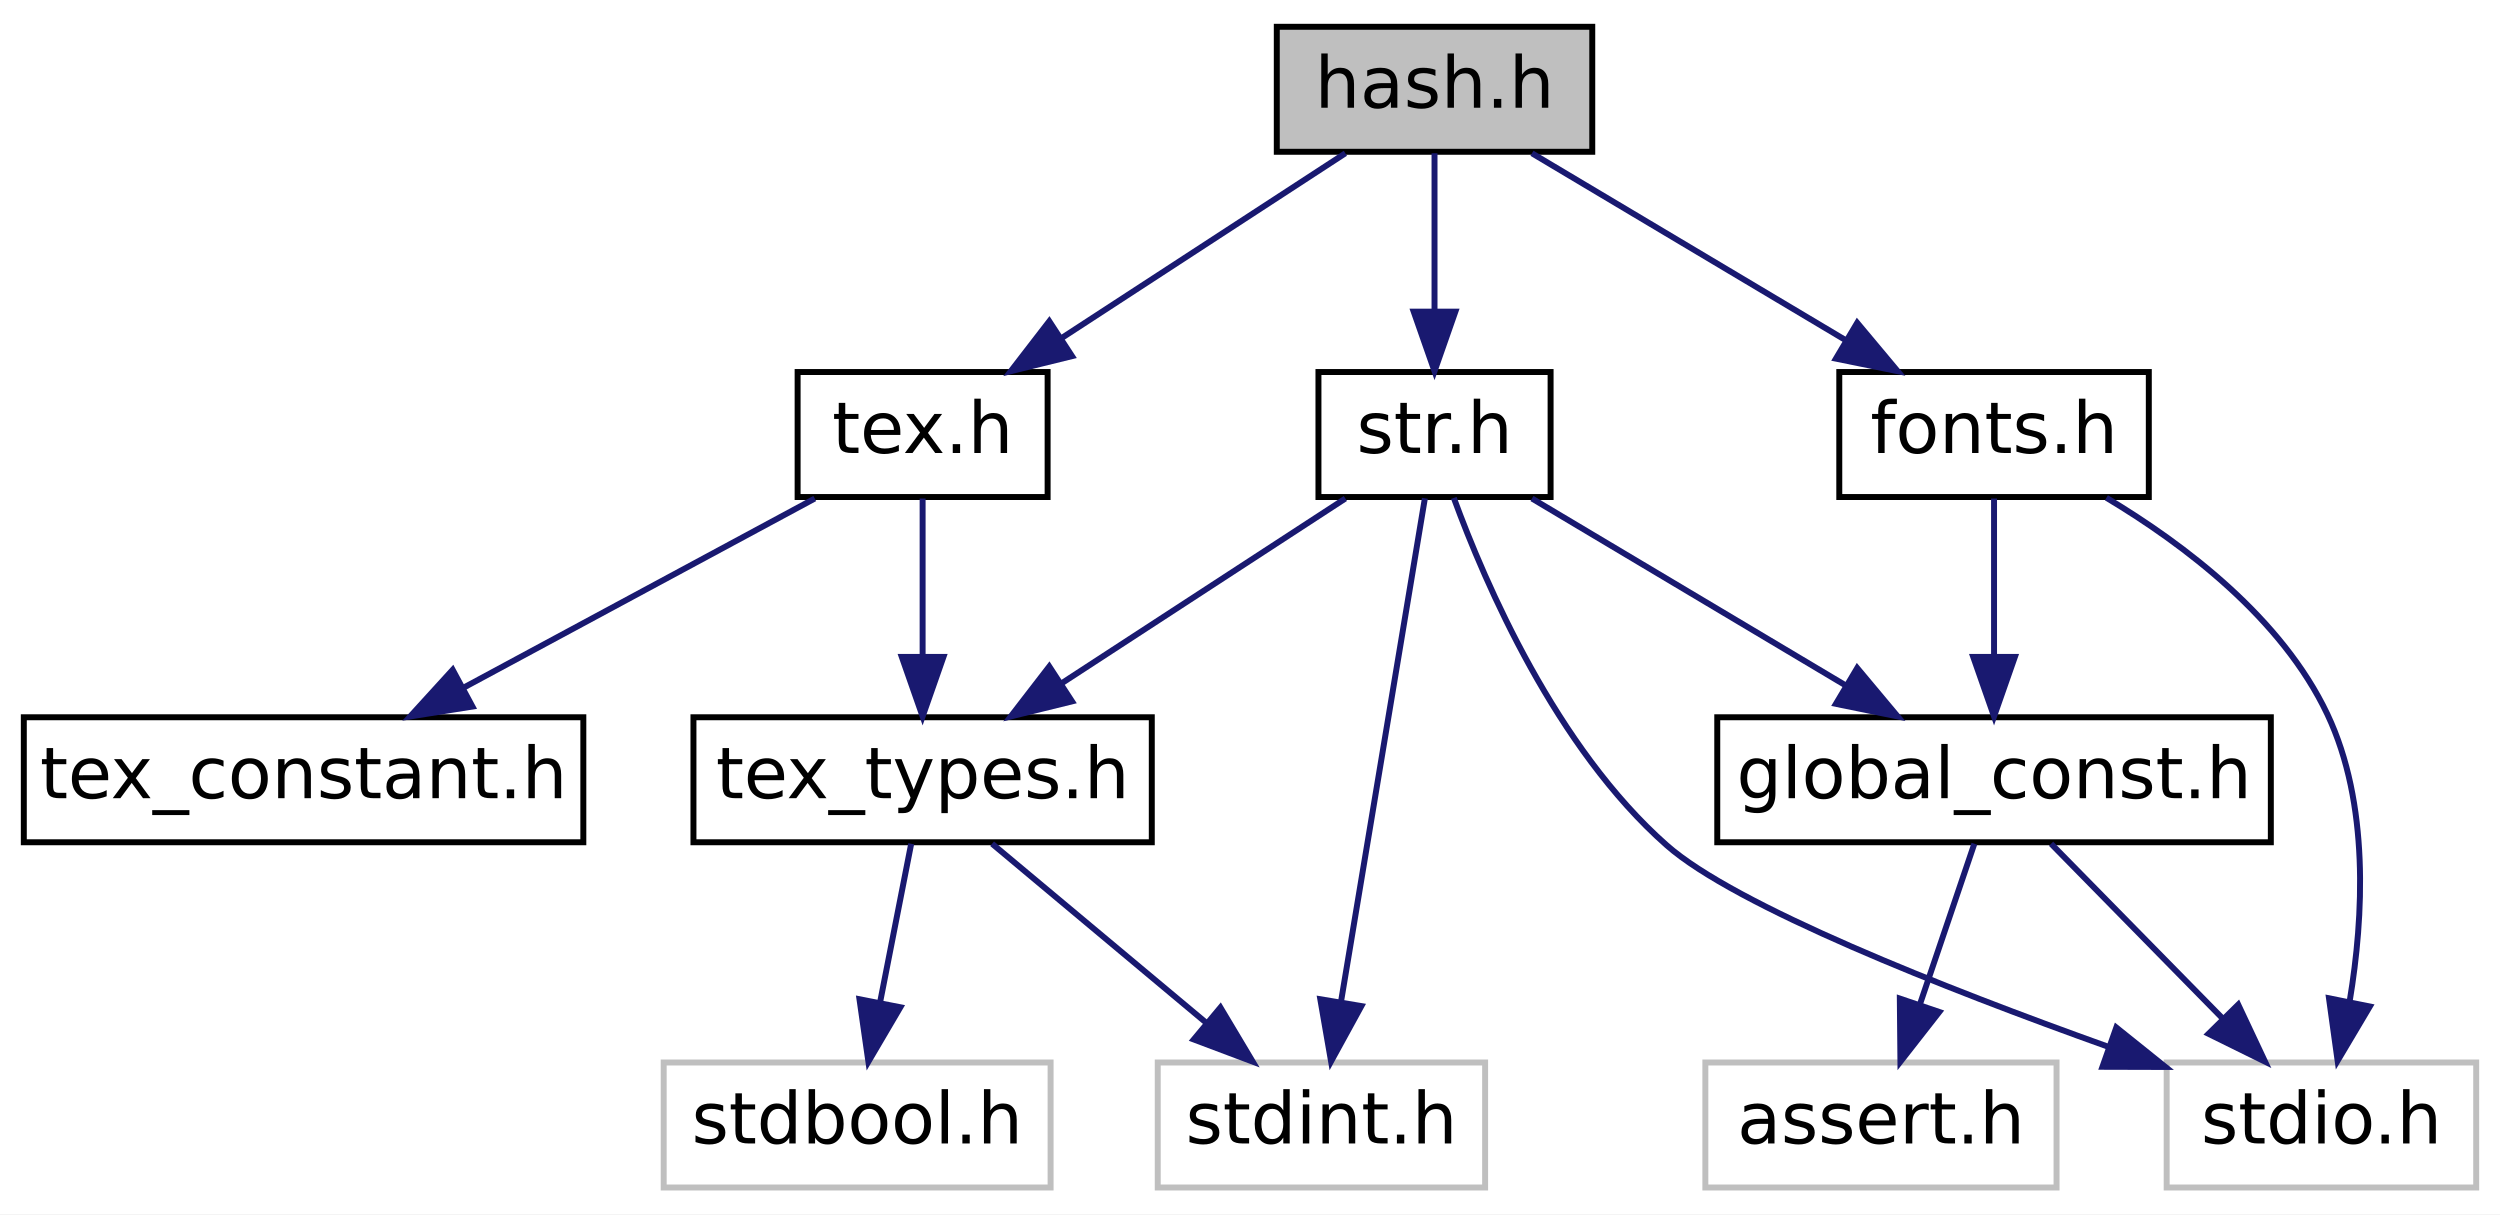
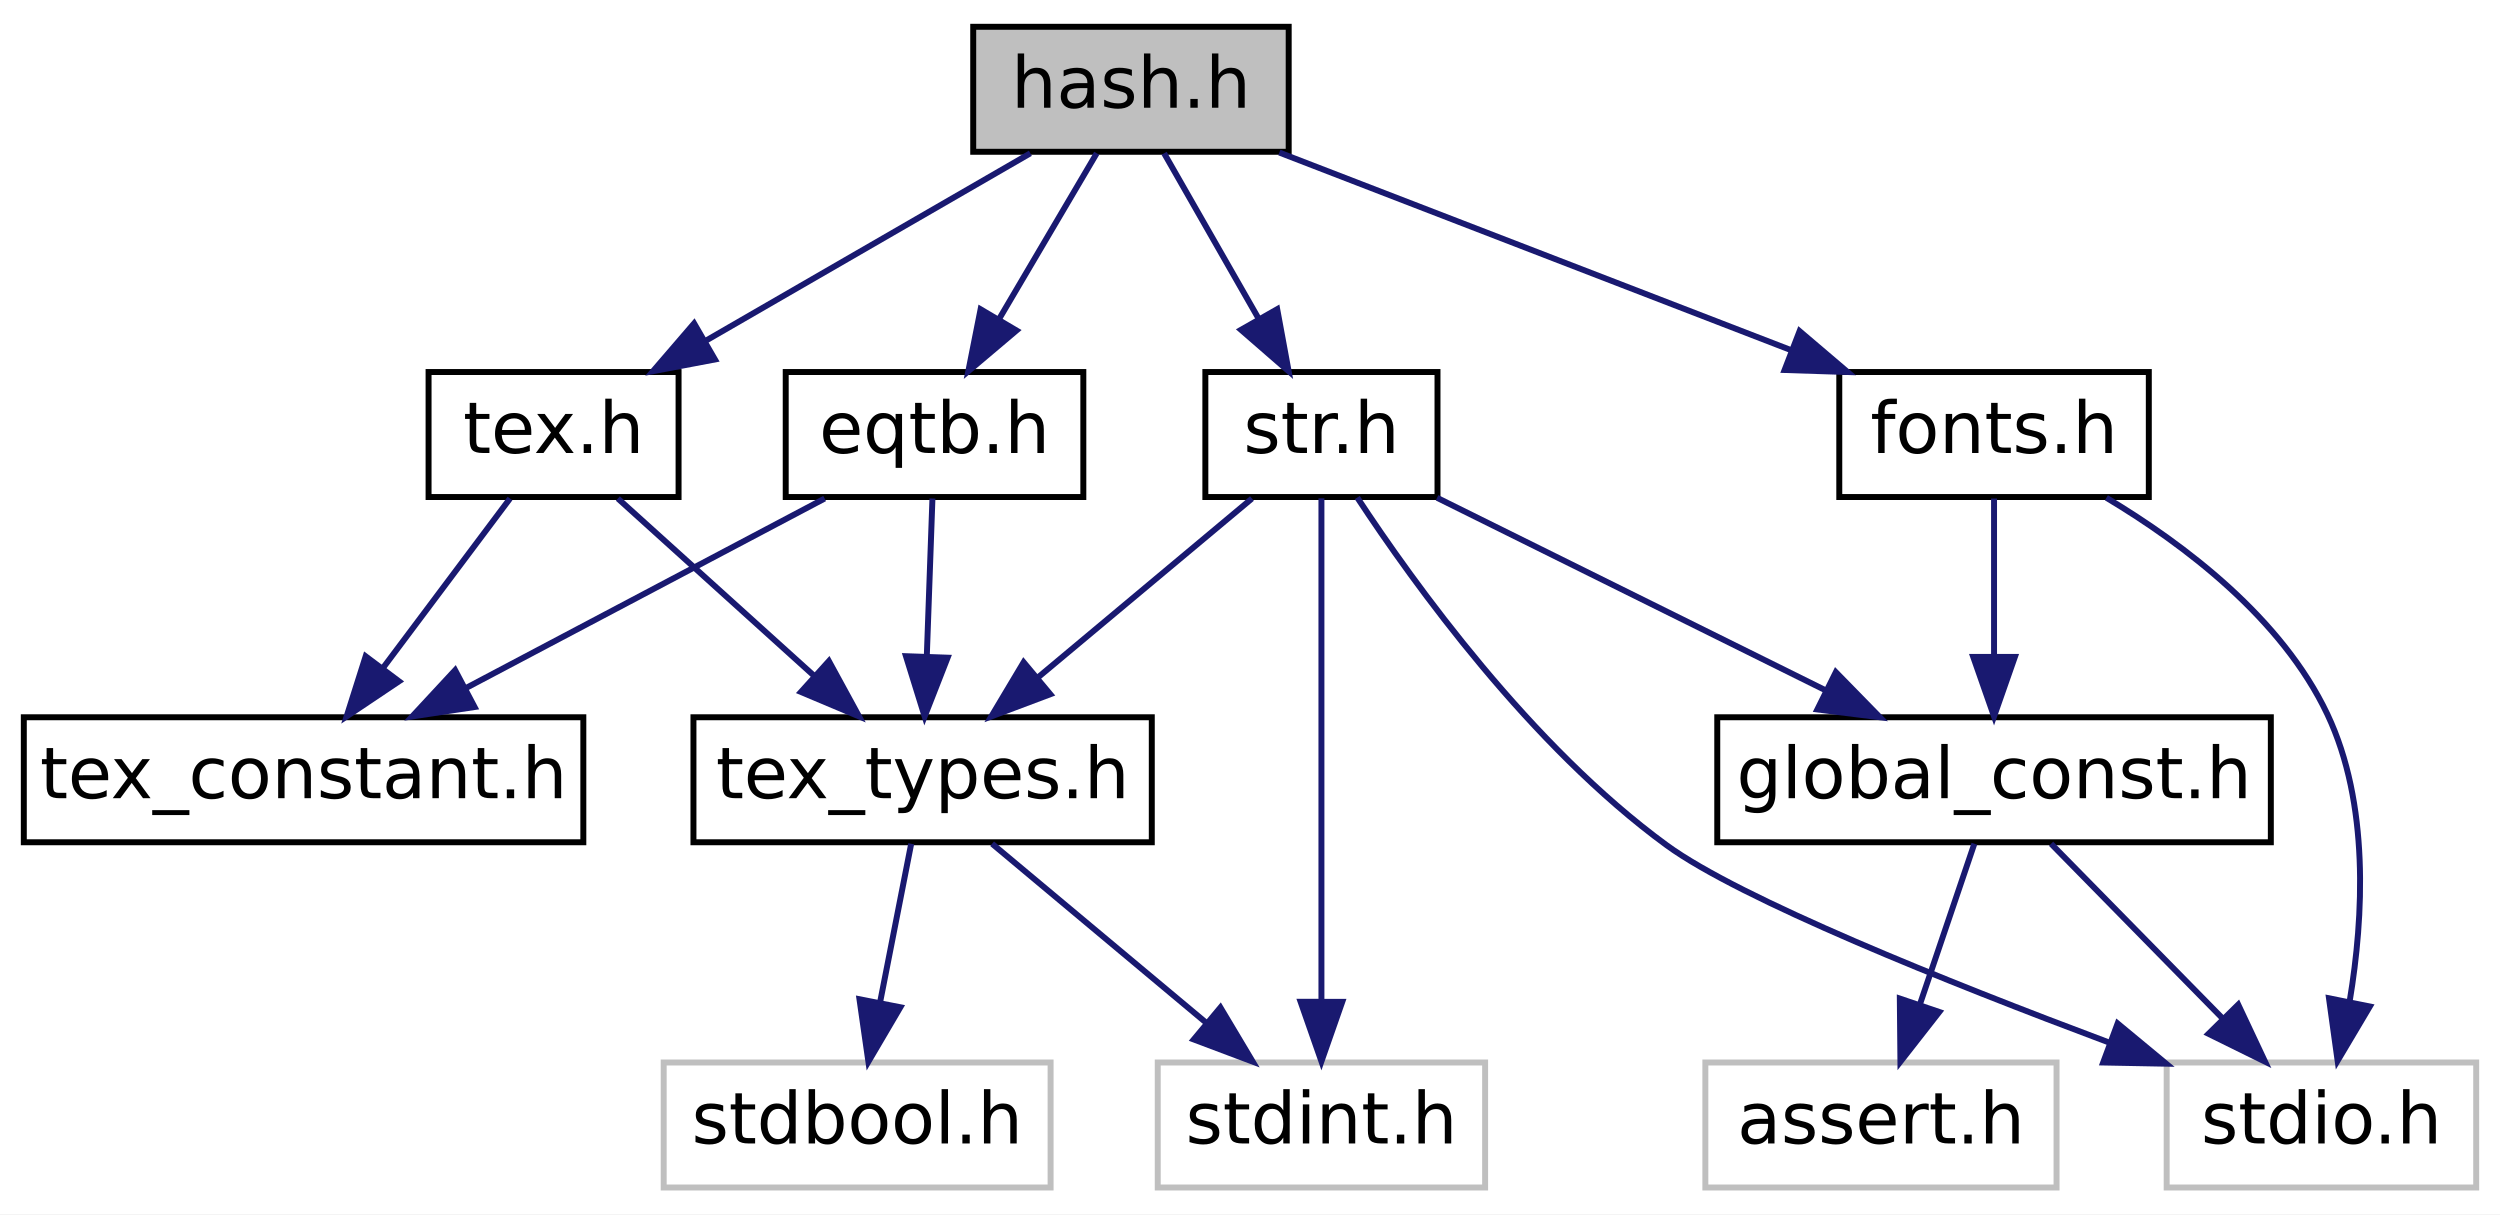
<svg xmlns="http://www.w3.org/2000/svg" xmlns:xlink="http://www.w3.org/1999/xlink" width="420pt" height="204pt" viewBox="0.00 0.00 420.00 204.00">
  <g id="graph0" class="graph" transform="scale(1 1) rotate(0) translate(4 200)">
    <polygon fill="white" stroke="transparent" points="-4,4 -4,-200 416,-200 416,4 -4,4" />
    <g id="node1" class="node">
      <g id="a_node1">
        <a xlink:title=" ">
-           <polygon fill="#bfbfbf" stroke="black" points="210.5,-174.5 210.5,-195.5 263.5,-195.5 263.5,-174.5 210.5,-174.5" />
-           <text text-anchor="middle" x="237" y="-181.9" font-family="DejaVuSans" font-size="12.00">hash.h</text>
+           <polygon fill="#bfbfbf" stroke="black" points="159.5,-174.5 159.5,-195.5 212.5,-195.5 212.5,-174.5 159.5,-174.5" />
+           <text text-anchor="middle" x="186" y="-181.9" font-family="DejaVuSans" font-size="12.00">hash.h</text>
        </a>
      </g>
    </g>
    <g id="node2" class="node">
      <g id="a_node2">
        <a xlink:href="tex_8h.html" target="_top" xlink:title=" ">
-           <polygon fill="white" stroke="black" points="130,-116.5 130,-137.5 172,-137.5 172,-116.5 130,-116.5" />
-           <text text-anchor="middle" x="151" y="-123.9" font-family="DejaVuSans" font-size="12.00">tex.h</text>
+           <polygon fill="white" stroke="black" points="68,-116.5 68,-137.5 110,-137.5 110,-116.5 68,-116.5" />
+           <text text-anchor="middle" x="89" y="-123.9" font-family="DejaVuSans" font-size="12.00">tex.h</text>
        </a>
      </g>
    </g>
    <g id="edge1" class="edge">
-       <path fill="none" stroke="midnightblue" d="M222.02,-174.25C208.82,-165.65 189.39,-153 174.19,-143.1" />
-       <polygon fill="midnightblue" stroke="midnightblue" points="176.1,-140.17 165.81,-137.64 172.28,-146.03 176.1,-140.17" />
+       <path fill="none" stroke="midnightblue" d="M169.1,-174.25C154.08,-165.57 131.9,-152.76 114.68,-142.82" />
+       <polygon fill="midnightblue" stroke="midnightblue" points="116.11,-139.61 105.7,-137.64 112.61,-145.67 116.11,-139.61" />
    </g>
    <g id="node7" class="node">
      <g id="a_node7">
        <a xlink:href="str_8h.html" target="_top" xlink:title=" ">
-           <polygon fill="white" stroke="black" points="217.5,-116.5 217.5,-137.5 256.5,-137.5 256.5,-116.5 217.5,-116.5" />
-           <text text-anchor="middle" x="237" y="-123.9" font-family="DejaVuSans" font-size="12.00">str.h</text>
+           <polygon fill="white" stroke="black" points="198.5,-116.5 198.5,-137.5 237.5,-137.5 237.5,-116.5 198.5,-116.5" />
+           <text text-anchor="middle" x="218" y="-123.9" font-family="DejaVuSans" font-size="12.00">str.h</text>
        </a>
      </g>
    </g>
    <g id="edge6" class="edge">
-       <path fill="none" stroke="midnightblue" d="M237,-174.25C237,-166.94 237,-156.69 237,-147.7" />
-       <polygon fill="midnightblue" stroke="midnightblue" points="240.5,-147.64 237,-137.64 233.5,-147.64 240.5,-147.64" />
+       <path fill="none" stroke="midnightblue" d="M191.57,-174.25C195.93,-166.62 202.12,-155.79 207.41,-146.53" />
+       <polygon fill="midnightblue" stroke="midnightblue" points="210.57,-148.06 212.49,-137.64 204.49,-144.59 210.57,-148.06" />
    </g>
    <g id="node11" class="node">
      <g id="a_node11">
        <a xlink:href="fonts_8h.html" target="_top" xlink:title=" ">
          <polygon fill="white" stroke="black" points="305,-116.5 305,-137.5 357,-137.5 357,-116.5 305,-116.5" />
          <text text-anchor="middle" x="331" y="-123.9" font-family="DejaVuSans" font-size="12.00">fonts.h</text>
        </a>
      </g>
    </g>
    <g id="edge13" class="edge">
-       <path fill="none" stroke="midnightblue" d="M253.37,-174.25C267.93,-165.57 289.43,-152.76 306.12,-142.82" />
-       <polygon fill="midnightblue" stroke="midnightblue" points="308.01,-145.77 314.81,-137.64 304.43,-139.75 308.01,-145.77" />
+       <path fill="none" stroke="midnightblue" d="M210.93,-174.37C234.62,-165.22 270.45,-151.38 296.81,-141.21" />
+       <polygon fill="midnightblue" stroke="midnightblue" points="298.33,-144.37 306.4,-137.5 295.81,-137.84 298.33,-144.37" />
+     </g>
+     <g id="node12" class="node">
+       <g id="a_node12">
+         <a xlink:href="eqtb_8h.html" target="_top" xlink:title=" ">
+           <polygon fill="white" stroke="black" points="128,-116.5 128,-137.5 178,-137.5 178,-116.5 128,-116.5" />
+           <text text-anchor="middle" x="153" y="-123.9" font-family="DejaVuSans" font-size="12.00">eqtb.h</text>
+         </a>
+       </g>
+     </g>
+     <g id="edge16" class="edge">
+       <path fill="none" stroke="midnightblue" d="M180.25,-174.25C175.76,-166.62 169.38,-155.79 163.92,-146.53" />
+       <polygon fill="midnightblue" stroke="midnightblue" points="166.77,-144.48 158.68,-137.64 160.74,-148.04 166.77,-144.48" />
    </g>
    <g id="node3" class="node">
      <g id="a_node3">
        <a xlink:href="tex__types_8h.html" target="_top" xlink:title=" ">
          <polygon fill="white" stroke="black" points="112.5,-58.5 112.5,-79.5 189.5,-79.5 189.5,-58.5 112.5,-58.5" />
          <text text-anchor="middle" x="151" y="-65.9" font-family="DejaVuSans" font-size="12.00">tex_types.h</text>
        </a>
      </g>
    </g>
    <g id="edge2" class="edge">
-       <path fill="none" stroke="midnightblue" d="M151,-116.25C151,-108.94 151,-98.69 151,-89.7" />
-       <polygon fill="midnightblue" stroke="midnightblue" points="154.5,-89.64 151,-79.64 147.5,-89.64 154.5,-89.64" />
+       <path fill="none" stroke="midnightblue" d="M99.8,-116.25C108.87,-108.05 122.02,-96.17 132.72,-86.51" />
+       <polygon fill="midnightblue" stroke="midnightblue" points="135.25,-88.94 140.32,-79.64 130.56,-83.75 135.25,-88.94" />
    </g>
    <g id="node6" class="node">
      <g id="a_node6">
        <a xlink:href="tex__constant_8h.html" target="_top" xlink:title=" ">
          <polygon fill="white" stroke="black" points="0,-58.5 0,-79.5 94,-79.5 94,-58.5 0,-58.5" />
          <text text-anchor="middle" x="47" y="-65.9" font-family="DejaVuSans" font-size="12.00">tex_constant.h</text>
        </a>
      </g>
    </g>
    <g id="edge5" class="edge">
-       <path fill="none" stroke="midnightblue" d="M132.88,-116.25C116.55,-107.45 92.33,-94.41 73.77,-84.41" />
-       <polygon fill="midnightblue" stroke="midnightblue" points="75.37,-81.3 64.91,-79.64 72.05,-87.47 75.37,-81.3" />
+       <path fill="none" stroke="midnightblue" d="M81.68,-116.25C75.78,-108.38 67.33,-97.1 60.24,-87.65" />
+       <polygon fill="midnightblue" stroke="midnightblue" points="63.03,-85.54 54.23,-79.64 57.43,-89.74 63.03,-85.54" />
    </g>
    <g id="node4" class="node">
      <g id="a_node4">
        <a xlink:title=" ">
          <polygon fill="white" stroke="#bfbfbf" points="107.5,-0.5 107.5,-21.5 172.5,-21.5 172.5,-0.5 107.5,-0.5" />
          <text text-anchor="middle" x="140" y="-7.9" font-family="DejaVuSans" font-size="12.00">stdbool.h</text>
        </a>
      </g>
    </g>
    <g id="edge3" class="edge">
      <path fill="none" stroke="midnightblue" d="M149.08,-58.25C147.65,-50.94 145.64,-40.69 143.87,-31.7" />
      <polygon fill="midnightblue" stroke="midnightblue" points="147.26,-30.78 141.89,-21.64 140.39,-32.13 147.26,-30.78" />
    </g>
    <g id="node5" class="node">
      <g id="a_node5">
        <a xlink:title=" ">
          <polygon fill="white" stroke="#bfbfbf" points="190.5,-0.5 190.5,-21.5 245.5,-21.5 245.5,-0.5 190.5,-0.5" />
          <text text-anchor="middle" x="218" y="-7.9" font-family="DejaVuSans" font-size="12.00">stdint.h</text>
        </a>
      </g>
    </g>
    <g id="edge4" class="edge">
      <path fill="none" stroke="midnightblue" d="M162.67,-58.25C172.57,-49.97 186.96,-37.94 198.59,-28.22" />
      <polygon fill="midnightblue" stroke="midnightblue" points="201.03,-30.74 206.46,-21.64 196.55,-25.37 201.03,-30.74" />
    </g>
    <g id="edge12" class="edge">
-       <path fill="none" stroke="midnightblue" d="M222.02,-116.25C208.82,-107.65 189.39,-95 174.19,-85.1" />
-       <polygon fill="midnightblue" stroke="midnightblue" points="176.1,-82.17 165.81,-79.64 172.28,-88.03 176.1,-82.17" />
+       <path fill="none" stroke="midnightblue" d="M206.33,-116.25C196.43,-107.97 182.04,-95.94 170.41,-86.22" />
+       <polygon fill="midnightblue" stroke="midnightblue" points="172.45,-83.37 162.54,-79.64 167.97,-88.74 172.45,-83.37" />
    </g>
    <g id="edge8" class="edge">
-       <path fill="none" stroke="midnightblue" d="M235.38,-116.28C232.27,-97.6 225.39,-56.37 221.29,-31.72" />
-       <polygon fill="midnightblue" stroke="midnightblue" points="224.71,-30.98 219.62,-21.69 217.81,-32.13 224.71,-30.98" />
+       <path fill="none" stroke="midnightblue" d="M218,-116.28C218,-97.6 218,-56.37 218,-31.72" />
+       <polygon fill="midnightblue" stroke="midnightblue" points="221.5,-31.69 218,-21.69 214.5,-31.7 221.5,-31.69" />
    </g>
    <g id="node8" class="node">
      <g id="a_node8">
        <a xlink:title=" ">
          <polygon fill="white" stroke="#bfbfbf" points="360,-0.5 360,-21.5 412,-21.5 412,-0.5 360,-0.5" />
          <text text-anchor="middle" x="386" y="-7.9" font-family="DejaVuSans" font-size="12.00">stdio.h</text>
        </a>
      </g>
    </g>
    <g id="edge7" class="edge">
-       <path fill="none" stroke="midnightblue" d="M240.24,-116.35C245.55,-101.84 257.43,-74.39 276,-58 287.51,-47.84 322.59,-34.02 350.08,-24.18" />
-       <polygon fill="midnightblue" stroke="midnightblue" points="351.54,-27.38 359.8,-20.75 349.21,-20.78 351.54,-27.38" />
+       <path fill="none" stroke="midnightblue" d="M224.02,-116.41C233.5,-101.99 253.19,-74.65 276,-58 288.36,-48.98 323.13,-35.04 350.31,-24.86" />
+       <polygon fill="midnightblue" stroke="midnightblue" points="351.76,-28.06 359.92,-21.3 349.33,-21.5 351.76,-28.06" />
    </g>
    <g id="node9" class="node">
      <g id="a_node9">
        <a xlink:href="global__const_8h.html" target="_top" xlink:title=" ">
          <polygon fill="white" stroke="black" points="284.5,-58.5 284.5,-79.5 377.5,-79.5 377.5,-58.5 284.5,-58.5" />
          <text text-anchor="middle" x="331" y="-65.9" font-family="DejaVuSans" font-size="12.00">global_const.h</text>
        </a>
      </g>
    </g>
    <g id="edge9" class="edge">
-       <path fill="none" stroke="midnightblue" d="M253.37,-116.25C267.93,-107.57 289.43,-94.76 306.12,-84.82" />
-       <polygon fill="midnightblue" stroke="midnightblue" points="308.01,-87.77 314.81,-79.64 304.43,-81.75 308.01,-87.77" />
+       <path fill="none" stroke="midnightblue" d="M237.43,-116.37C255.4,-107.46 282.34,-94.11 302.71,-84.02" />
+       <polygon fill="midnightblue" stroke="midnightblue" points="304.42,-87.08 311.83,-79.5 301.31,-80.81 304.42,-87.08" />
    </g>
    <g id="edge11" class="edge">
      <path fill="none" stroke="midnightblue" d="M340.58,-58.25C348.55,-50.14 360.06,-38.41 369.51,-28.79" />
      <polygon fill="midnightblue" stroke="midnightblue" points="372.02,-31.23 376.53,-21.64 367.03,-26.32 372.02,-31.23" />
    </g>
    <g id="node10" class="node">
      <g id="a_node10">
        <a xlink:title=" ">
          <polygon fill="white" stroke="#bfbfbf" points="282.5,-0.5 282.5,-21.5 341.5,-21.5 341.5,-0.5 282.5,-0.5" />
          <text text-anchor="middle" x="312" y="-7.9" font-family="DejaVuSans" font-size="12.00">assert.h</text>
        </a>
      </g>
    </g>
    <g id="edge10" class="edge">
      <path fill="none" stroke="midnightblue" d="M327.69,-58.25C325.16,-50.78 321.58,-40.24 318.49,-31.11" />
      <polygon fill="midnightblue" stroke="midnightblue" points="321.8,-29.99 315.27,-21.64 315.17,-32.24 321.8,-29.99" />
    </g>
    <g id="edge14" class="edge">
      <path fill="none" stroke="midnightblue" d="M349.88,-116.37C362.97,-108.54 379.36,-96.15 387,-80 394.09,-65.01 393.1,-46 390.76,-31.89" />
      <polygon fill="midnightblue" stroke="midnightblue" points="394.13,-30.91 388.72,-21.8 387.27,-32.29 394.13,-30.91" />
    </g>
    <g id="edge15" class="edge">
      <path fill="none" stroke="midnightblue" d="M331,-116.25C331,-108.94 331,-98.69 331,-89.7" />
      <polygon fill="midnightblue" stroke="midnightblue" points="334.5,-89.64 331,-79.64 327.5,-89.64 334.5,-89.64" />
    </g>
+     <g id="edge17" class="edge">
+       <path fill="none" stroke="midnightblue" d="M152.65,-116.25C152.39,-108.94 152.02,-98.69 151.7,-89.7" />
+       <polygon fill="midnightblue" stroke="midnightblue" points="155.2,-89.51 151.34,-79.64 148.2,-89.76 155.2,-89.51" />
+     </g>
+     <g id="edge18" class="edge">
+       <path fill="none" stroke="midnightblue" d="M134.54,-116.25C117.89,-107.45 93.2,-94.41 74.28,-84.41" />
+       <polygon fill="midnightblue" stroke="midnightblue" points="75.73,-81.22 65.25,-79.64 72.46,-87.41 75.73,-81.22" />
+     </g>
  </g>
</svg>
